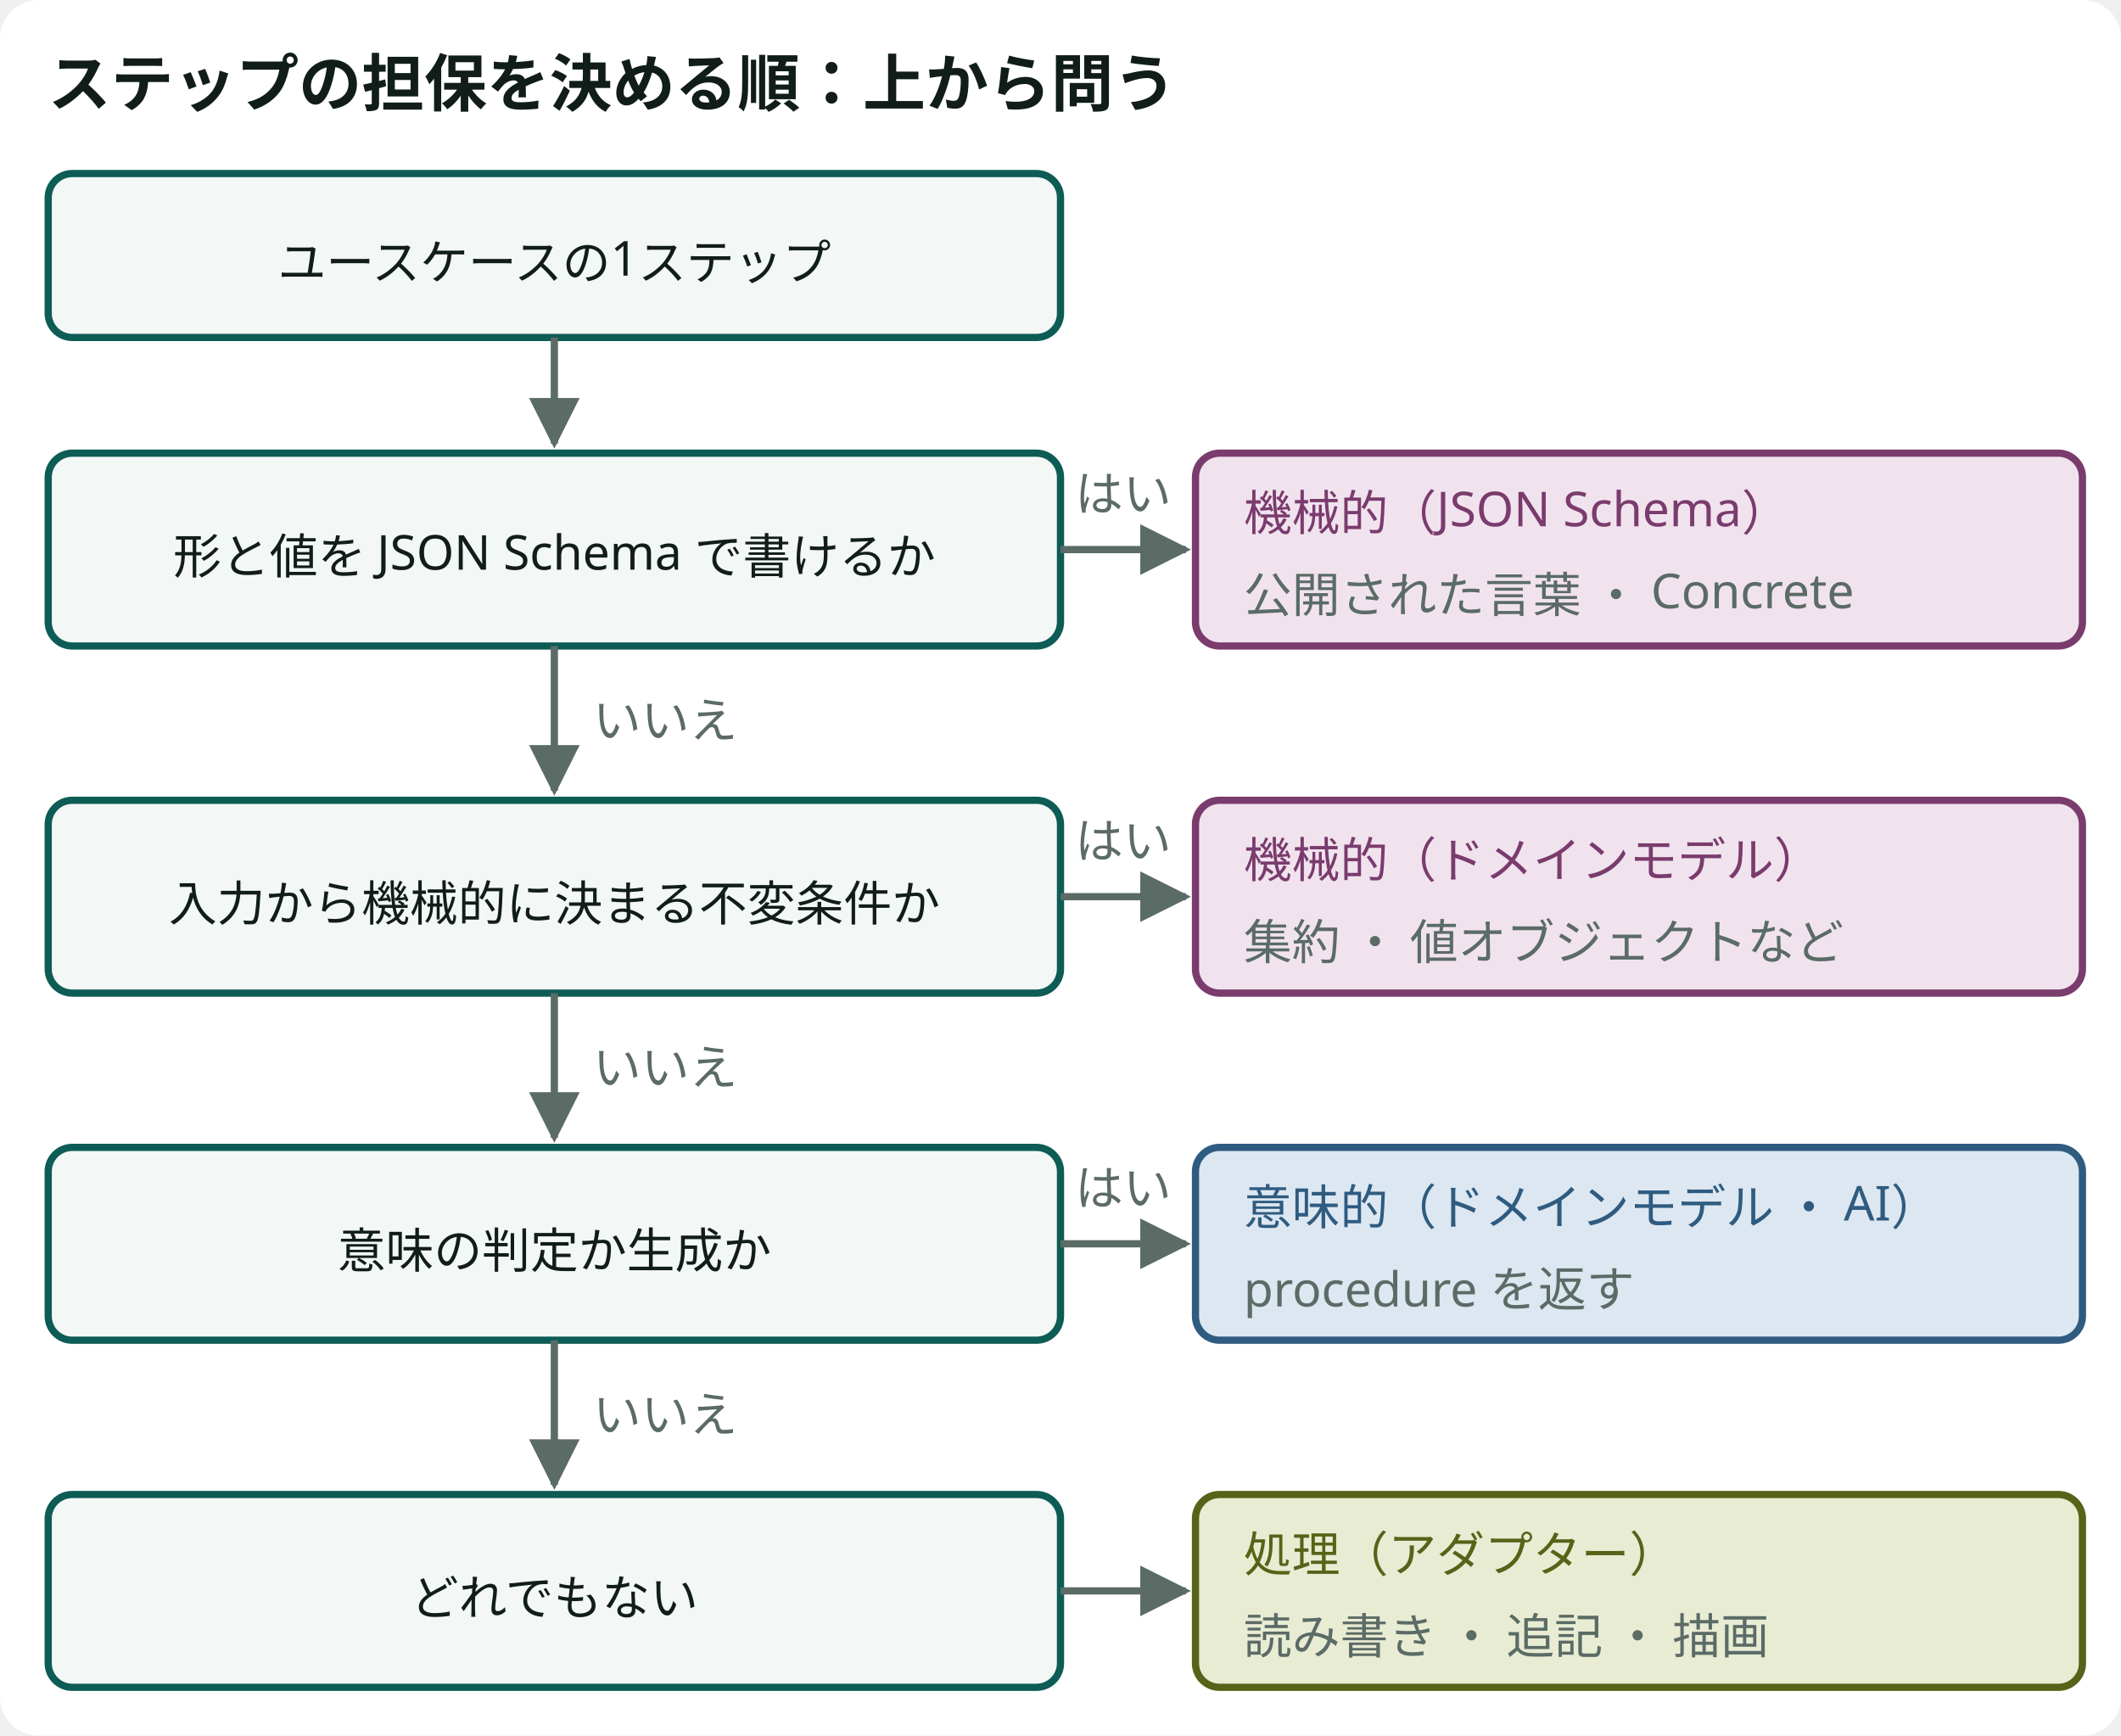
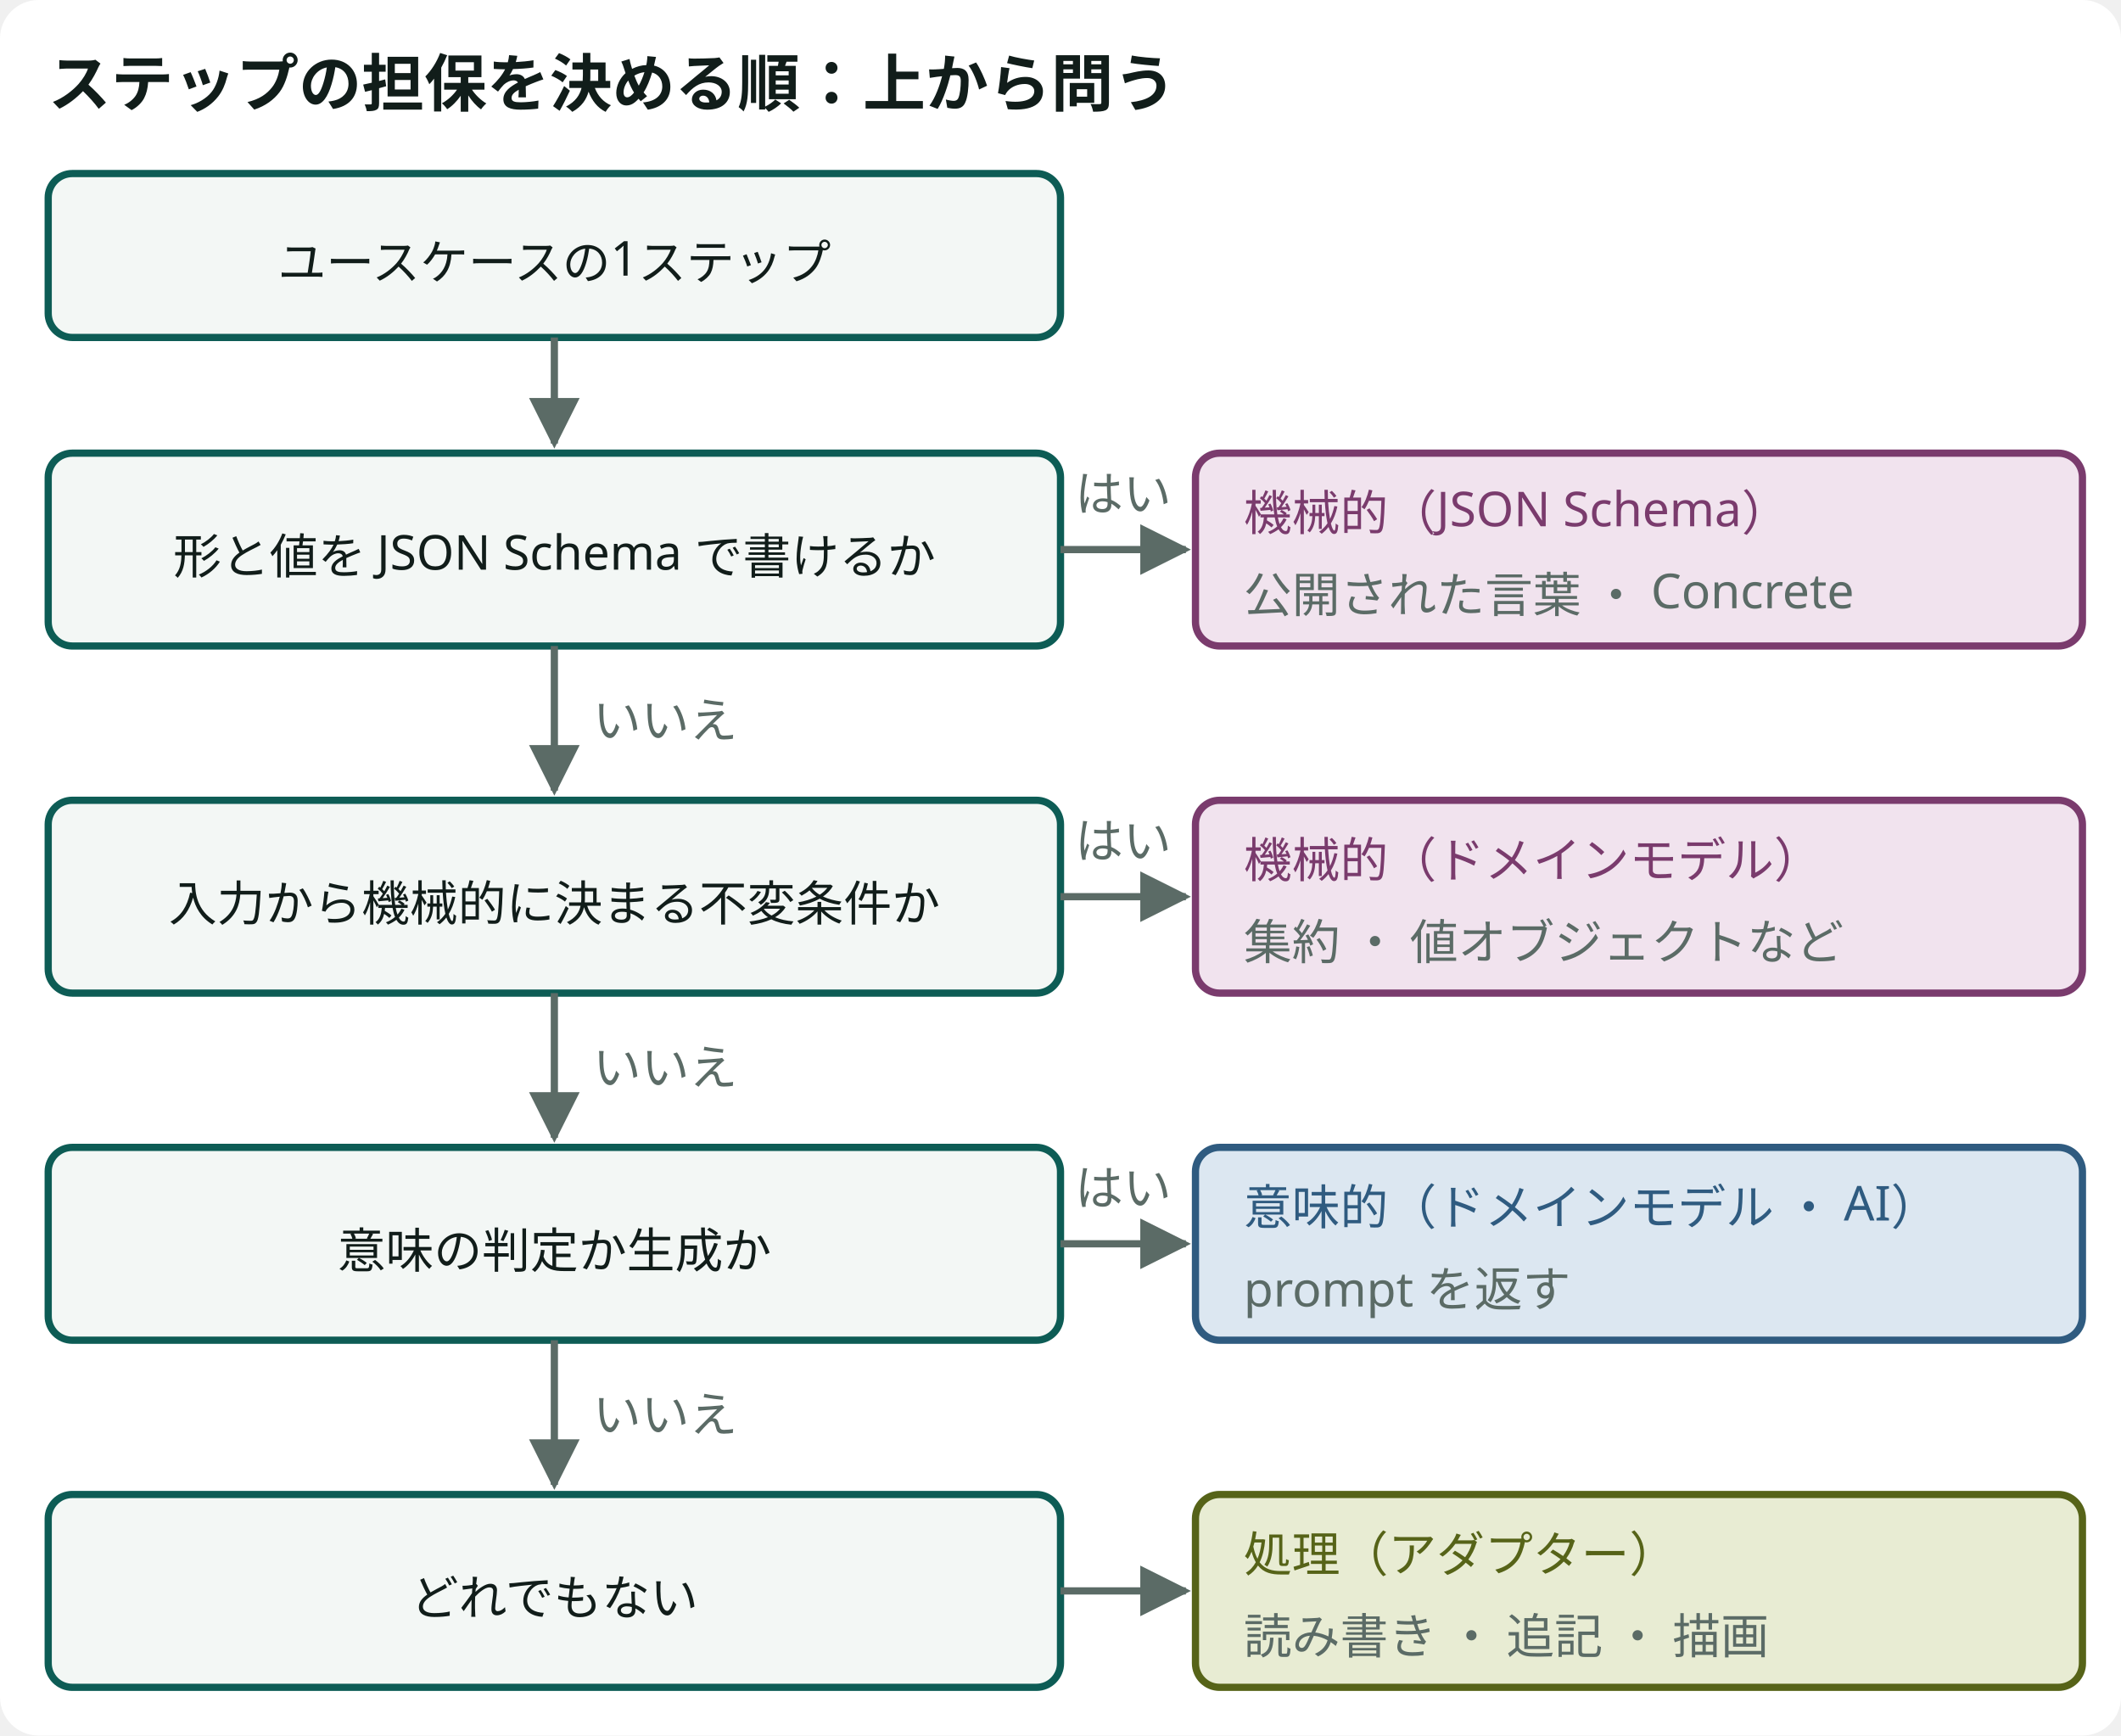
- <svg viewBox="0 0 440 360" role="img" aria-label="ステップの担保を決める順。ユースケースの1ステップについて、上から問う。形と値を JSON Schema で書けるなら、機械的（JSON Schema）で、公開された言葉か Concrete に書く。いいえなら、入力から機械的に決まる不変条件か。はいなら機械的（ドメインモデル）で、集約 ・ 値オブジェクト ・ ドメインサービスに書く。いいえなら、意味の判定か生成か。はいなら意味的（ドメインモデル）と意味的（AI）で、x-prompt から procedure を作り、AI が answer を渡す。どれでもなければ処理で、アダプターが読み書き ・ 追記 ・ 描画をする" class="dsvg">
-   <style data-dsvg="dark">.dsvg .canvas{fill:var(--dsvg-area-fill,#FFFFFF)}.dsvg .title{fill:var(--dsvg-ink,#111D1A);font-size:13px;font-weight:700}.dsvg .box{fill:var(--dsvg-box-fill,#F3F7F5);stroke:var(--dsvg-accent,#0D5C55)}.dsvg .label.small{fill:var(--dsvg-ink,#111D1A);font-size:10px}.dsvg .flow{stroke:var(--dsvg-ink-soft,#5B6B66)}.dsvg .note.small{fill:var(--dsvg-ink-soft,#5B6B66);font-size:10px}.dsvg .box.kind-1{fill:var(--dsvg-kind-1-bg,#F1E3EE);stroke:var(--dsvg-kind-1,#7A3B6D)}.dsvg .label.kind-1.small{fill:var(--dsvg-kind-1,#7A3B6D);font-size:10px}.dsvg .box.kind-2{fill:var(--dsvg-kind-2-bg,#DCE7F1);stroke:var(--dsvg-kind-2,#2F5B80)}.dsvg .label.kind-2.small{fill:var(--dsvg-kind-2,#2F5B80);font-size:10px}.dsvg .box.kind-3{fill:var(--dsvg-kind-3-bg,#E8ECD3);stroke:var(--dsvg-kind-3,#566318)}.dsvg .label.kind-3.small{fill:var(--dsvg-kind-3,#566318);font-size:10px}.dsvg #dsvg-55128260-arrow-5B6B66 path{fill:var(--dsvg-ink-soft,#5B6B66)}@media (prefers-color-scheme:dark){:root:not([data-theme="light"]) .dsvg,.dsvg:root:not([data-theme="light"]){--dsvg-area-fill:#22302D;--dsvg-ink:#E6EEEB;--dsvg-box-fill:#16211E;--dsvg-accent:#6CC9B8;--dsvg-ink-soft:#9DADA8;--dsvg-kind-1-bg:#2E1F2B;--dsvg-kind-1:#D094C2;--dsvg-kind-2-bg:#182A3A;--dsvg-kind-2:#8FB8DE;--dsvg-kind-3-bg:#262A18;--dsvg-kind-3:#BACB78}}:root[data-theme="dark"] .dsvg{--dsvg-area-fill:#22302D;--dsvg-ink:#E6EEEB;--dsvg-box-fill:#16211E;--dsvg-accent:#6CC9B8;--dsvg-ink-soft:#9DADA8;--dsvg-kind-1-bg:#2E1F2B;--dsvg-kind-1:#D094C2;--dsvg-kind-2-bg:#182A3A;--dsvg-kind-2:#8FB8DE;--dsvg-kind-3-bg:#262A18;--dsvg-kind-3:#BACB78}</style>
+ <svg viewBox="0 0 440 360" role="img" aria-label="ステップの担保を決める順。ユースケースの1ステップについて、上から問う。形と値を JSON Schema で書けるなら、機械的（JSON Schema）で、公開された言葉か Concrete に書く。いいえなら、入力から機械的に決まる不変条件か。はいなら機械的（ドメインモデル）で、集約 ・ 値オブジェクト ・ ドメインサービスに書く。いいえなら、意味の判定か生成か。はいなら意味的（ドメインモデル）と意味的（AI）で、x-prompt から prompt を作り、AI が response を渡す。どれでもなければ処理で、アダプターが読み書き ・ 追記 ・ 描画をする" class="dsvg">
+   <style data-dsvg="dark">.dsvg .canvas{fill:var(--dsvg-area-fill,#FFFFFF)}.dsvg .title{fill:var(--dsvg-ink,#111D1A);font-size:13px;font-weight:700}.dsvg .box{fill:var(--dsvg-box-fill,#F3F7F5);stroke:var(--dsvg-accent,#0D5C55)}.dsvg .label.small{fill:var(--dsvg-ink,#111D1A);font-size:10px}.dsvg .flow{stroke:var(--dsvg-ink-soft,#5B6B66)}.dsvg .note.small{fill:var(--dsvg-ink-soft,#5B6B66);font-size:10px}.dsvg .box.kind-1{fill:var(--dsvg-kind-1-bg,#F1E3EE);stroke:var(--dsvg-kind-1,#7A3B6D)}.dsvg .label.kind-1.small{fill:var(--dsvg-kind-1,#7A3B6D);font-size:10px}.dsvg .box.kind-2{fill:var(--dsvg-kind-2-bg,#DCE7F1);stroke:var(--dsvg-kind-2,#2F5B80)}.dsvg .label.kind-2.small{fill:var(--dsvg-kind-2,#2F5B80);font-size:10px}.dsvg .box.kind-3{fill:var(--dsvg-kind-3-bg,#E8ECD3);stroke:var(--dsvg-kind-3,#566318)}.dsvg .label.kind-3.small{fill:var(--dsvg-kind-3,#566318);font-size:10px}.dsvg #dsvg-f22b3765-arrow-5B6B66 path{fill:var(--dsvg-ink-soft,#5B6B66)}@media (prefers-color-scheme:dark){:root:not([data-theme="light"]) .dsvg,.dsvg:root:not([data-theme="light"]){--dsvg-area-fill:#22302D;--dsvg-ink:#E6EEEB;--dsvg-box-fill:#16211E;--dsvg-accent:#6CC9B8;--dsvg-ink-soft:#9DADA8;--dsvg-kind-1-bg:#2E1F2B;--dsvg-kind-1:#D094C2;--dsvg-kind-2-bg:#182A3A;--dsvg-kind-2:#8FB8DE;--dsvg-kind-3-bg:#262A18;--dsvg-kind-3:#BACB78}}:root[data-theme="dark"] .dsvg{--dsvg-area-fill:#22302D;--dsvg-ink:#E6EEEB;--dsvg-box-fill:#16211E;--dsvg-accent:#6CC9B8;--dsvg-ink-soft:#9DADA8;--dsvg-kind-1-bg:#2E1F2B;--dsvg-kind-1:#D094C2;--dsvg-kind-2-bg:#182A3A;--dsvg-kind-2:#8FB8DE;--dsvg-kind-3-bg:#262A18;--dsvg-kind-3:#BACB78}</style>
  <defs data-dsvg="marker">
-     <marker id="dsvg-55128260-arrow-5B6B66" viewBox="0 0 10 10" refX="9" refY="5" markerWidth="7" markerHeight="7" orient="auto-start-reverse">
+     <marker id="dsvg-f22b3765-arrow-5B6B66" viewBox="0 0 10 10" refX="9" refY="5" markerWidth="7" markerHeight="7" orient="auto-start-reverse">
      <path d="M0,0 L10,5 L0,10 z" fill="#5B6B66" />
    </marker>
  </defs>
  <rect data-dsvg="canvas" class="canvas" x="0.0" y="0.0" width="440.0" height="360.0" fill="#FFFFFF" rx="8" />
  <text class="title" x="10" y="22" font-family="Noto Sans JP, Hiragino Kaku Gothic ProN, sans-serif" font-size="13" font-weight="700" fill="#111D1A">ステップの担保を決める順：上から問う</text>
  <rect class="box" x="10" y="36" width="210" height="34" fill="#F3F7F5" stroke="#0D5C55" stroke-width="1.5" rx="5" />
  <text class="label small" x="115" y="58" text-anchor="middle" font-family="Noto Sans JP, Hiragino Kaku Gothic ProN, sans-serif" font-size="10" fill="#111D1A">ユースケースの1ステップ</text>
-   <path class="flow" d="M115,70 V92" fill="none" stroke="#5B6B66" stroke-width="1.5" marker-end="url(#dsvg-55128260-arrow-5B6B66)" />
+   <path class="flow" d="M115,70 V92" fill="none" stroke="#5B6B66" stroke-width="1.5" marker-end="url(#dsvg-f22b3765-arrow-5B6B66)" />
  <rect class="box" x="10" y="94" width="210" height="40" fill="#F3F7F5" stroke="#0D5C55" stroke-width="1.5" rx="5" />
  <text class="label small" x="115" y="119" text-anchor="middle" font-family="Noto Sans JP, Hiragino Kaku Gothic ProN, sans-serif" font-size="10" fill="#111D1A">形と値を JSON Schema で書けるか</text>
-   <path class="flow" d="M220,114 H246" fill="none" stroke="#5B6B66" stroke-width="1.5" marker-end="url(#dsvg-55128260-arrow-5B6B66)" />
+   <path class="flow" d="M220,114 H246" fill="none" stroke="#5B6B66" stroke-width="1.5" marker-end="url(#dsvg-f22b3765-arrow-5B6B66)" />
  <text class="note small" x="233" y="106" text-anchor="middle" font-family="Noto Sans JP, Hiragino Kaku Gothic ProN, sans-serif" font-size="10" fill="#5B6B66">はい</text>
  <rect class="box kind-1" x="248" y="94" width="184" height="40" fill="#F1E3EE" stroke="#7A3B6D" stroke-width="1.5" rx="5" />
  <text class="label small kind-1" x="258" y="110" font-family="Noto Sans JP, Hiragino Kaku Gothic ProN, sans-serif" font-size="10" fill="#7A3B6D">機械的（JSON Schema）</text>
  <text class="note small" x="258" y="127" font-family="Noto Sans JP, Hiragino Kaku Gothic ProN, sans-serif" font-size="10" fill="#5B6B66">公開された言葉 ・ Concrete</text>
-   <path class="flow" d="M115,134 V164" fill="none" stroke="#5B6B66" stroke-width="1.5" marker-end="url(#dsvg-55128260-arrow-5B6B66)" />
+   <path class="flow" d="M115,134 V164" fill="none" stroke="#5B6B66" stroke-width="1.5" marker-end="url(#dsvg-f22b3765-arrow-5B6B66)" />
  <text class="note small" x="123" y="153" font-family="Noto Sans JP, Hiragino Kaku Gothic ProN, sans-serif" font-size="10" fill="#5B6B66">いいえ</text>
  <rect class="box" x="10" y="166" width="210" height="40" fill="#F3F7F5" stroke="#0D5C55" stroke-width="1.5" rx="5" />
  <text class="label small" x="115" y="191" text-anchor="middle" font-family="Noto Sans JP, Hiragino Kaku Gothic ProN, sans-serif" font-size="10" fill="#111D1A">入力から機械的に決まる不変条件か</text>
-   <path class="flow" d="M220,186 H246" fill="none" stroke="#5B6B66" stroke-width="1.5" marker-end="url(#dsvg-55128260-arrow-5B6B66)" />
+   <path class="flow" d="M220,186 H246" fill="none" stroke="#5B6B66" stroke-width="1.5" marker-end="url(#dsvg-f22b3765-arrow-5B6B66)" />
  <text class="note small" x="233" y="178" text-anchor="middle" font-family="Noto Sans JP, Hiragino Kaku Gothic ProN, sans-serif" font-size="10" fill="#5B6B66">はい</text>
  <rect class="box kind-1" x="248" y="166" width="184" height="40" fill="#F1E3EE" stroke="#7A3B6D" stroke-width="1.5" rx="5" />
  <text class="label small kind-1" x="258" y="182" font-family="Noto Sans JP, Hiragino Kaku Gothic ProN, sans-serif" font-size="10" fill="#7A3B6D">機械的（ドメインモデル）</text>
  <text class="note small" x="258" y="199" font-family="Noto Sans JP, Hiragino Kaku Gothic ProN, sans-serif" font-size="10" fill="#5B6B66">集約 ・ 値オブジェクトなど</text>
-   <path class="flow" d="M115,206 V236" fill="none" stroke="#5B6B66" stroke-width="1.5" marker-end="url(#dsvg-55128260-arrow-5B6B66)" />
+   <path class="flow" d="M115,206 V236" fill="none" stroke="#5B6B66" stroke-width="1.5" marker-end="url(#dsvg-f22b3765-arrow-5B6B66)" />
  <text class="note small" x="123" y="225" font-family="Noto Sans JP, Hiragino Kaku Gothic ProN, sans-serif" font-size="10" fill="#5B6B66">いいえ</text>
  <rect class="box" x="10" y="238" width="210" height="40" fill="#F3F7F5" stroke="#0D5C55" stroke-width="1.5" rx="5" />
  <text class="label small" x="115" y="263" text-anchor="middle" font-family="Noto Sans JP, Hiragino Kaku Gothic ProN, sans-serif" font-size="10" fill="#111D1A">意味の判定か生成か</text>
-   <path class="flow" d="M220,258 H246" fill="none" stroke="#5B6B66" stroke-width="1.5" marker-end="url(#dsvg-55128260-arrow-5B6B66)" />
+   <path class="flow" d="M220,258 H246" fill="none" stroke="#5B6B66" stroke-width="1.5" marker-end="url(#dsvg-f22b3765-arrow-5B6B66)" />
  <text class="note small" x="233" y="250" text-anchor="middle" font-family="Noto Sans JP, Hiragino Kaku Gothic ProN, sans-serif" font-size="10" fill="#5B6B66">はい</text>
  <rect class="box kind-2" x="248" y="238" width="184" height="40" fill="#DCE7F1" stroke="#2F5B80" stroke-width="1.5" rx="5" />
  <text class="label small kind-2" x="258" y="254" font-family="Noto Sans JP, Hiragino Kaku Gothic ProN, sans-serif" font-size="10" fill="#2F5B80">意味的（ドメインモデル ・ AI）</text>
-   <text class="note small" x="258" y="271" font-family="Noto Sans JP, Hiragino Kaku Gothic ProN, sans-serif" font-size="10" fill="#5B6B66">procedure を返す</text>
-   <path class="flow" d="M115,278 V308" fill="none" stroke="#5B6B66" stroke-width="1.5" marker-end="url(#dsvg-55128260-arrow-5B6B66)" />
+   <text class="note small" x="258" y="271" font-family="Noto Sans JP, Hiragino Kaku Gothic ProN, sans-serif" font-size="10" fill="#5B6B66">prompt を返す</text>
+   <path class="flow" d="M115,278 V308" fill="none" stroke="#5B6B66" stroke-width="1.5" marker-end="url(#dsvg-f22b3765-arrow-5B6B66)" />
  <text class="note small" x="123" y="297" font-family="Noto Sans JP, Hiragino Kaku Gothic ProN, sans-serif" font-size="10" fill="#5B6B66">いいえ</text>
  <rect class="box" x="10" y="310" width="210" height="40" fill="#F3F7F5" stroke="#0D5C55" stroke-width="1.5" rx="5" />
  <text class="label small" x="115" y="335" text-anchor="middle" font-family="Noto Sans JP, Hiragino Kaku Gothic ProN, sans-serif" font-size="10" fill="#111D1A">どれでもない</text>
-   <path class="flow" d="M220,330 H246" fill="none" stroke="#5B6B66" stroke-width="1.5" marker-end="url(#dsvg-55128260-arrow-5B6B66)" />
+   <path class="flow" d="M220,330 H246" fill="none" stroke="#5B6B66" stroke-width="1.5" marker-end="url(#dsvg-f22b3765-arrow-5B6B66)" />
  <rect class="box kind-3" x="248" y="310" width="184" height="40" fill="#E8ECD3" stroke="#566318" stroke-width="1.5" rx="5" />
  <text class="label small kind-3" x="258" y="326" font-family="Noto Sans JP, Hiragino Kaku Gothic ProN, sans-serif" font-size="10" fill="#566318">処理（アダプター）</text>
  <text class="note small" x="258" y="343" font-family="Noto Sans JP, Hiragino Kaku Gothic ProN, sans-serif" font-size="10" fill="#5B6B66">読み書き ・ 追記 ・ 描画</text>
</svg>
